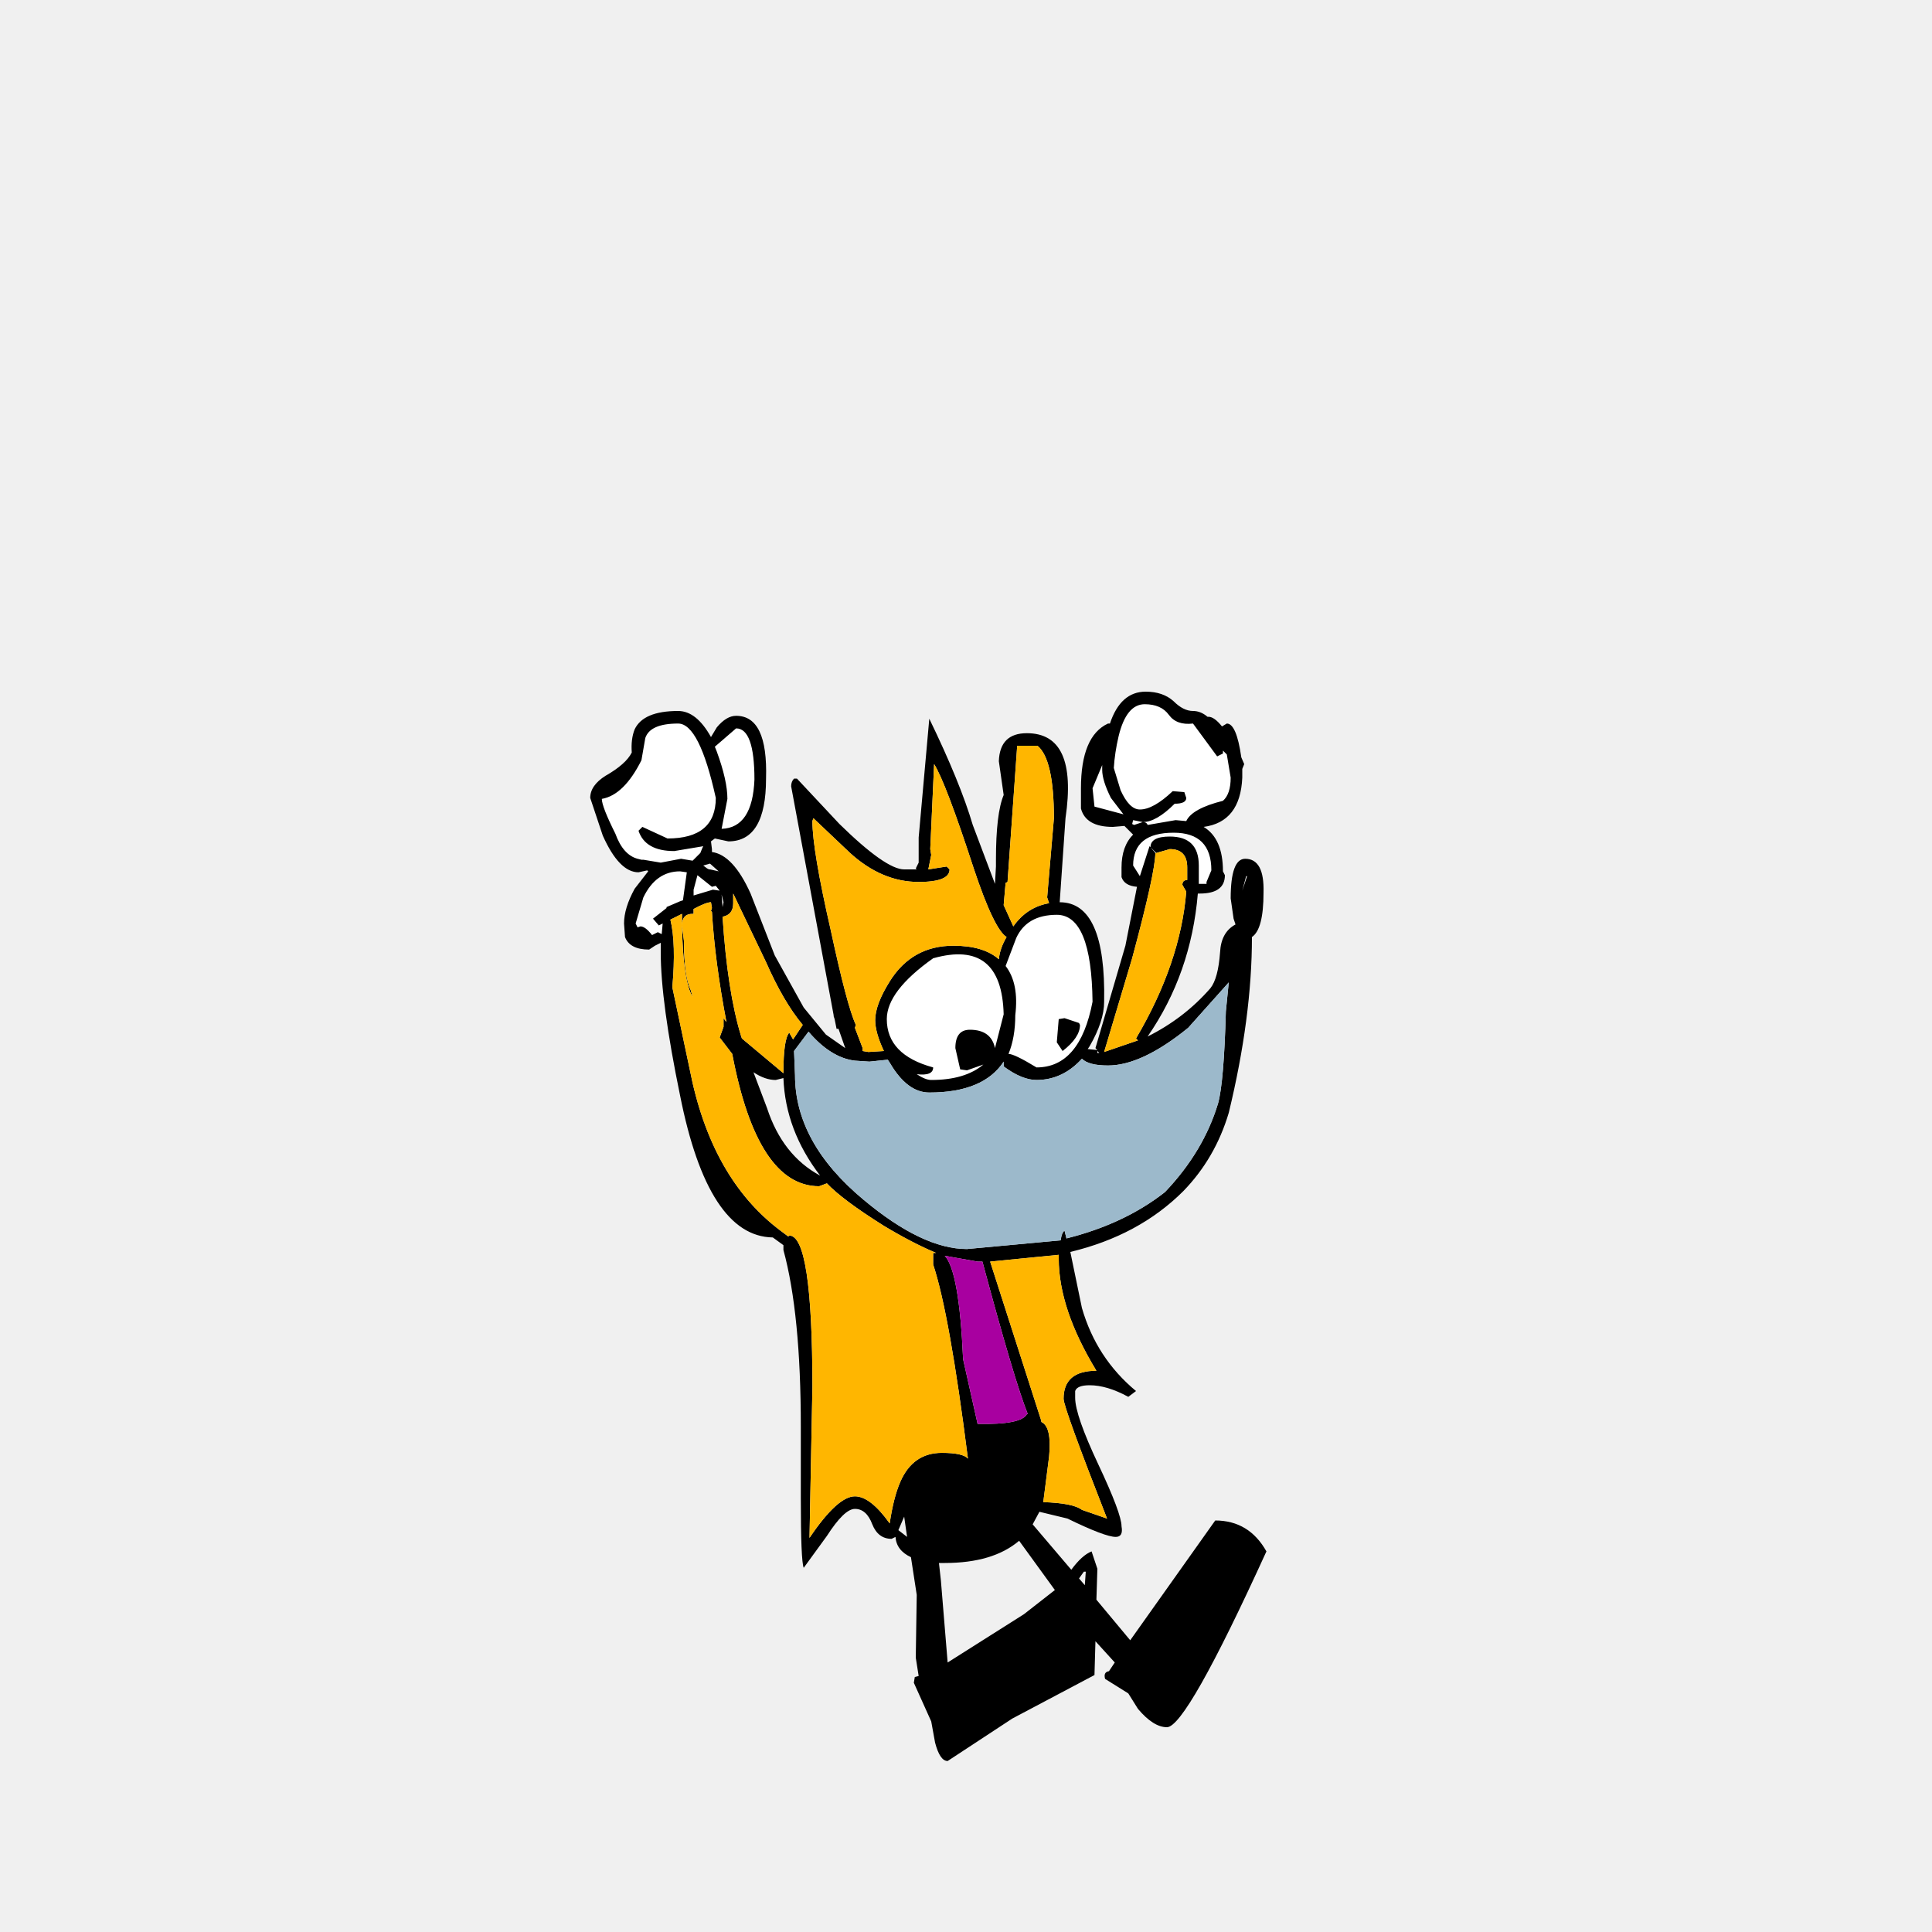
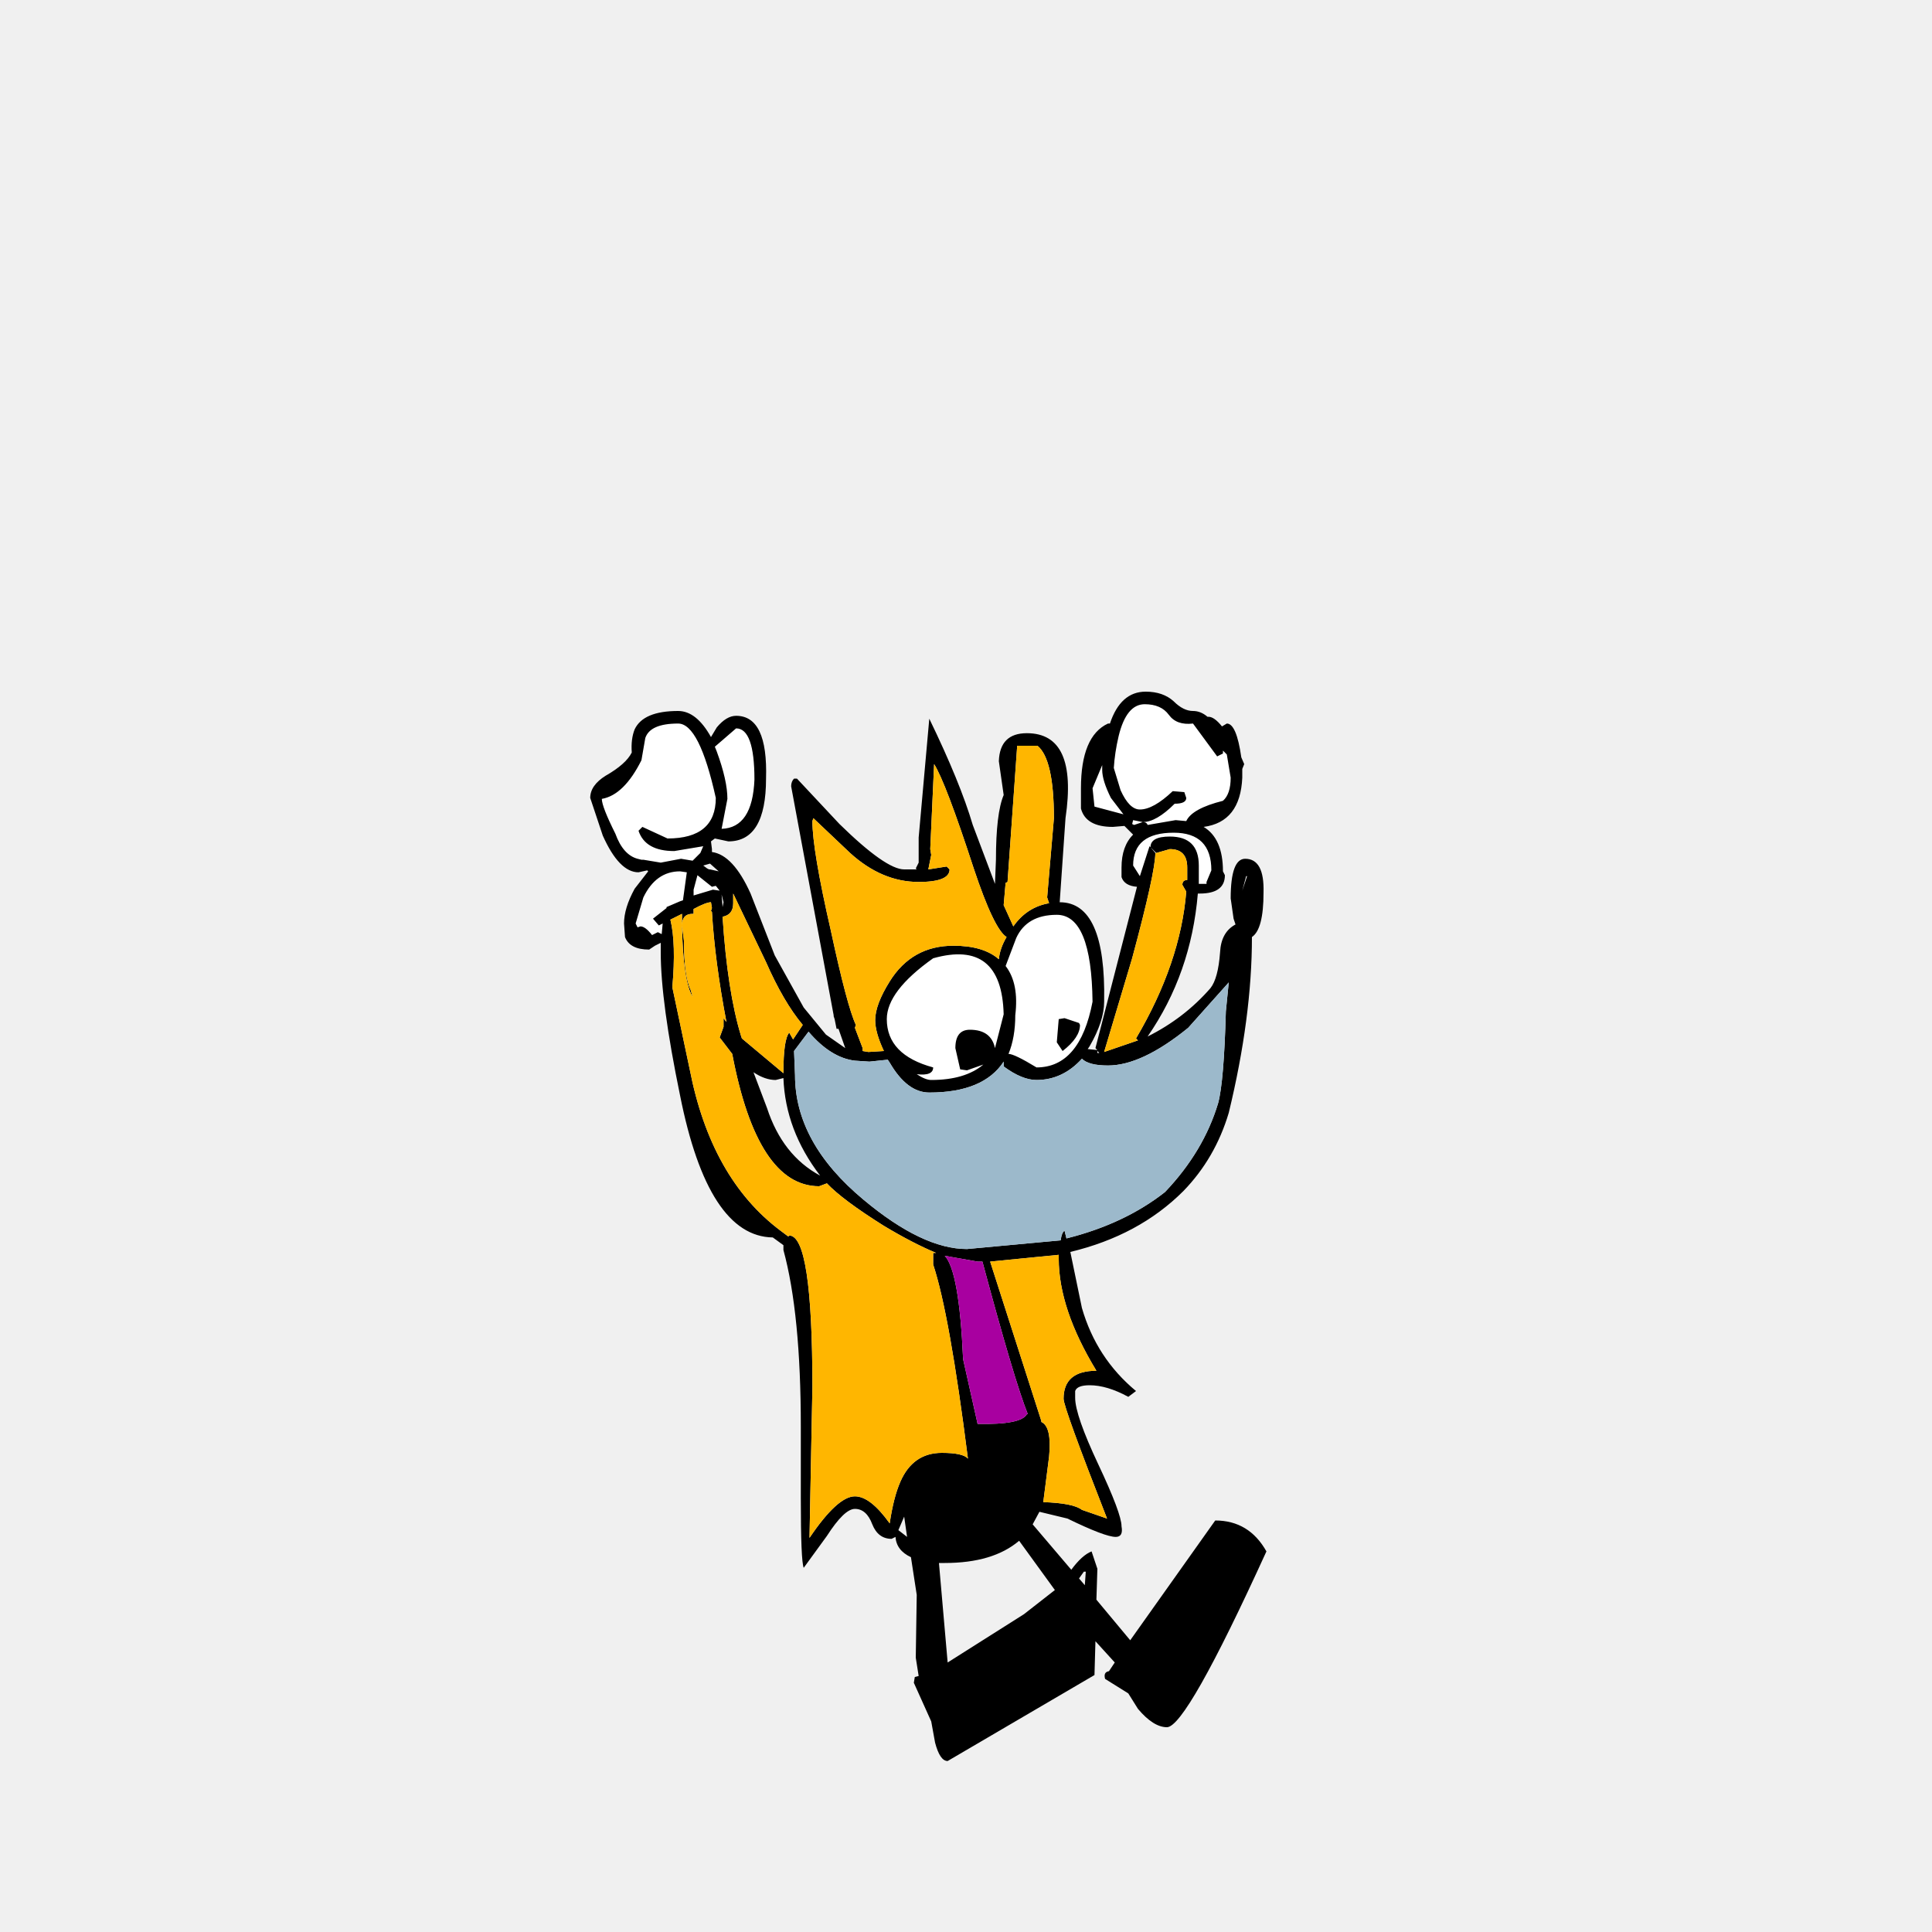
<svg xmlns="http://www.w3.org/2000/svg" xmlns:ns1="https://www.free-decompiler.com/flash" xmlns:xlink="http://www.w3.org/1999/xlink" ns1:objectType="frame" height="500.0px" width="500.0px">
  <g transform="matrix(5.0, 0.0, 0.0, 5.0, 0.0, 0.0)">
    <use ns1:characterId="1" height="55.35" transform="matrix(1.0, 0.0, 0.0, 1.0, 0.0, 0.0)" width="35.0" xlink:href="#shape0" />
  </g>
  <defs>
    <g id="shape0">
-       <path d="M59.25 36.45 Q60.1 36.45 60.5 37.0 60.9 37.55 61.75 37.45 L63.0 39.15 63.3 39.0 63.3 38.85 63.5 39.05 63.7 40.25 Q63.7 41.1 63.3 41.45 61.7 41.85 61.4 42.5 L60.85 42.45 59.4 42.7 Q59.35 42.55 59.15 42.55 59.85 42.55 60.8 41.6 61.4 41.6 61.4 41.3 L61.3 41.0 60.7 40.95 Q59.7 41.9 59.0 41.9 58.45 41.9 58.0 40.9 L57.65 39.75 Q57.7 38.95 57.9 38.1 58.3 36.45 59.25 36.45 M59.15 42.55 L58.7 42.7 58.6 42.65 58.65 42.45 59.15 42.55 M57.05 39.6 L57.05 39.85 Q57.05 40.4 57.5 41.3 L58.15 42.15 56.65 41.75 56.55 40.8 57.05 39.6 M52.6 48.55 Q53.15 47.35 54.7 47.35 56.5 47.35 56.55 51.85 55.9 55.25 53.65 55.25 52.5 54.55 52.2 54.55 52.55 53.7 52.55 52.55 52.75 50.9 52.05 50.0 L52.6 48.55 M59.0 45.35 L58.65 44.8 Q58.65 43.1 60.75 43.1 62.7 43.1 62.7 45.05 L62.45 45.65 62.45 45.75 62.1 45.75 62.05 45.75 62.05 44.8 Q62.05 43.3 60.55 43.3 59.55 43.3 59.55 43.85 L59.5 43.8 59.0 45.35 M33.4 38.2 Q33.65 37.45 35.1 37.45 36.2 37.45 37.05 41.3 37.05 43.4 34.55 43.4 L33.25 42.8 33.05 43.0 Q33.4 44.05 34.9 44.05 L36.4 43.8 36.35 43.9 36.25 44.15 35.85 44.55 35.25 44.45 34.2 44.65 33.3 44.5 33.2 44.5 33.0 44.45 Q32.25 44.25 31.85 43.15 31.15 41.75 31.15 41.35 32.3 41.15 33.2 39.35 L33.4 38.2 M37.65 41.35 Q37.65 40.4 37.1 38.9 L37.0 38.65 38.1 37.7 Q39.05 37.7 39.05 40.35 38.95 42.85 37.35 42.9 L37.65 41.35 M35.35 46.6 L35.2 46.65 34.5 46.95 34.5 47.0 33.8 47.55 34.1 47.9 34.3 47.8 34.25 48.35 34.05 48.25 33.75 48.4 Q33.4 47.95 33.15 47.95 L33.0 48.0 32.9 47.8 33.3 46.45 Q33.95 45.1 35.2 45.1 L35.55 45.15 35.35 46.6 M35.9 46.05 L36.1 45.3 36.85 45.9 37.05 45.85 37.25 46.1 36.9 46.05 35.9 46.35 35.9 46.05 M51.95 52.5 L51.5 54.25 Q51.3 53.3 50.2 53.3 49.45 53.3 49.45 54.25 L49.7 55.35 50.05 55.4 50.9 55.1 Q49.95 55.9 48.2 55.9 47.9 55.9 47.45 55.6 48.3 55.7 48.3 55.25 45.9 54.6 45.9 52.75 45.9 51.3 48.3 49.6 51.85 48.6 51.95 52.5 M55.9 53.05 L55.85 52.95 55.1 52.7 54.8 52.75 54.7 53.95 55.0 54.4 Q55.9 53.7 55.9 53.05" fill="#ffffff" fill-rule="evenodd" stroke="none" />
-       <path d="M59.25 36.45 Q58.3 36.45 57.9 38.1 57.7 38.95 57.65 39.75 L58.0 40.9 Q58.45 41.9 59.0 41.9 59.7 41.9 60.7 40.95 L61.3 41.0 61.4 41.3 Q61.4 41.6 60.8 41.6 59.85 42.55 59.15 42.55 59.35 42.55 59.4 42.7 L60.85 42.45 61.4 42.5 Q61.7 41.85 63.3 41.45 63.7 41.1 63.7 40.25 L63.5 39.05 63.3 38.85 63.3 39.0 63.0 39.15 61.75 37.45 Q60.9 37.55 60.5 37.0 60.1 36.45 59.25 36.45 M50.35 42.7 L51.5 45.75 51.5 45.8 51.5 45.75 51.55 44.85 51.55 44.5 Q51.55 42.1 51.95 41.15 L51.7 39.4 Q51.75 37.95 53.15 37.95 55.8 37.95 55.15 42.35 L54.85 46.7 Q57.25 46.7 57.15 51.85 57.15 52.85 56.4 54.15 L56.3 54.3 56.8 54.35 56.7 54.25 58.25 48.95 58.85 45.9 Q58.2 45.85 58.05 45.4 L58.05 44.9 Q58.05 43.8 58.65 43.2 L58.2 42.75 57.6 42.8 Q56.2 42.8 55.95 41.85 L55.95 40.8 Q55.95 38.1 57.35 37.45 L57.45 37.45 Q58.0 35.8 59.3 35.8 60.2 35.8 60.75 36.3 61.25 36.8 61.75 36.8 62.15 36.8 62.5 37.1 L62.55 37.1 Q62.85 37.1 63.25 37.6 L63.5 37.45 Q64.0 37.45 64.25 39.2 L64.4 39.55 64.3 39.8 64.3 40.25 Q64.2 42.55 62.3 42.8 63.3 43.4 63.3 45.1 L63.4 45.3 Q63.4 46.25 62.1 46.25 L62.0 46.25 Q61.65 50.4 59.4 53.65 61.3 52.7 62.65 51.15 63.05 50.65 63.15 49.3 63.2 48.25 63.95 47.85 L63.85 47.55 63.7 46.5 Q63.7 44.45 64.45 44.45 65.45 44.45 65.4 46.2 65.4 48.1 64.8 48.5 64.8 52.65 63.6 57.6 62.9 59.95 61.25 61.65 58.95 63.95 55.4 64.8 L56.0 67.7 Q56.75 70.3 58.8 72.0 L58.4 72.3 Q57.3 71.7 56.4 71.7 55.75 71.7 55.65 72.0 L55.65 72.35 Q55.65 73.25 56.85 75.8 58.05 78.35 58.05 79.0 58.15 79.55 57.75 79.55 57.2 79.55 55.25 78.6 L53.8 78.25 53.45 78.9 55.45 81.25 Q56.0 80.5 56.5 80.3 L56.8 81.2 56.75 82.8 58.5 84.9 62.9 78.7 Q64.65 78.7 65.55 80.3 61.4 89.4 60.4 89.4 59.7 89.4 58.9 88.45 L58.4 87.65 57.2 86.9 Q57.1 86.55 57.4 86.5 L57.7 86.05 56.7 84.95 56.65 86.7 52.4 88.95 49.05 91.15 Q48.65 91.15 48.4 90.2 L48.2 89.1 47.3 87.1 47.35 86.8 47.55 86.75 47.4 85.8 47.45 82.55 47.15 80.6 Q46.4 80.25 46.35 79.55 L46.15 79.65 Q45.45 79.65 45.15 78.9 44.85 78.1 44.25 78.1 43.7 78.1 42.8 79.5 L41.6 81.15 Q41.45 80.8 41.45 77.55 L41.45 73.85 Q41.45 68.0 40.55 64.7 L40.55 64.45 40.0 64.05 Q36.65 64.0 35.2 56.7 34.2 51.85 34.2 49.3 L34.2 48.8 33.9 48.95 33.6 49.15 Q32.6 49.15 32.35 48.5 L32.3 47.8 Q32.3 47.0 32.85 46.0 L33.55 45.1 33.5 45.05 33.05 45.15 Q32.05 45.15 31.2 43.25 L30.55 41.3 Q30.55 40.65 31.35 40.15 32.4 39.55 32.7 38.95 32.65 38.25 32.85 37.75 33.3 36.8 35.1 36.8 36.05 36.8 36.8 38.15 L37.1 37.65 Q37.6 37.05 38.1 37.05 39.75 37.05 39.65 40.3 39.65 43.55 37.7 43.55 L37.0 43.4 36.8 43.55 36.85 43.95 36.85 44.1 Q37.95 44.25 38.85 46.25 L40.1 49.45 41.6 52.15 42.75 53.55 43.75 54.25 43.4 53.25 43.3 53.25 43.2 52.75 43.15 52.6 43.15 52.55 40.95 40.7 Q40.95 40.45 41.1 40.3 L41.25 40.3 43.45 42.65 Q45.85 45.0 46.8 45.0 L47.45 45.0 47.4 44.95 47.55 44.65 47.55 43.35 48.1 37.2 Q49.7 40.5 50.35 42.7 M42.05 42.5 Q42.05 44.0 43.0 48.15 43.85 52.1 44.3 53.05 L44.25 53.2 44.65 54.25 44.65 54.4 44.95 54.45 45.75 54.4 Q45.3 53.45 45.3 52.8 45.3 52.0 46.05 50.8 47.2 48.95 49.35 48.95 50.9 48.95 51.7 49.65 51.75 49.1 52.1 48.5 51.45 48.1 50.4 44.95 48.95 40.5 48.35 39.55 L48.15 43.95 48.2 44.25 48.05 45.0 49.0 44.85 49.15 45.0 Q49.15 45.65 47.55 45.65 45.65 45.65 44.0 44.15 L42.1 42.35 42.05 42.5 M57.05 39.6 L56.55 40.8 56.65 41.75 58.15 42.15 57.5 41.3 Q57.05 40.4 57.05 39.85 L57.05 39.6 M59.15 42.55 L58.65 42.45 58.6 42.65 58.7 42.7 59.15 42.55 M52.65 38.6 L52.15 45.65 52.05 45.7 51.95 46.85 52.45 47.95 Q53.15 46.95 54.3 46.75 L54.2 46.45 54.55 42.35 Q54.55 39.3 53.7 38.6 L52.65 38.6 M52.6 48.55 L52.05 50.0 Q52.75 50.9 52.55 52.55 52.55 53.7 52.2 54.55 52.5 54.55 53.65 55.25 55.9 55.25 56.55 51.85 56.5 47.35 54.7 47.35 53.15 47.35 52.6 48.55 M59.85 44.15 L59.55 43.85 59.8 44.15 Q59.8 45.15 58.6 49.6 L57.15 54.45 58.9 53.85 58.8 53.75 Q61.1 49.85 61.4 46.15 L61.2 45.8 Q61.2 45.55 61.45 45.55 L61.45 44.9 Q61.45 43.95 60.55 43.95 L59.85 44.15 M59.0 45.35 L59.5 43.8 59.55 43.85 Q59.55 43.3 60.55 43.3 62.05 43.3 62.05 44.8 L62.05 45.75 62.1 45.75 62.45 45.75 62.45 45.65 62.7 45.05 Q62.7 43.1 60.75 43.1 58.65 43.1 58.65 44.8 L59.0 45.35 M64.3 46.1 L64.55 45.35 64.5 45.35 64.3 46.1 M37.65 41.35 L37.35 42.9 Q38.95 42.85 39.05 40.35 39.05 37.7 38.1 37.7 L37.0 38.65 37.1 38.9 Q37.65 40.4 37.65 41.35 M33.4 38.2 L33.2 39.35 Q32.3 41.15 31.15 41.35 31.15 41.75 31.85 43.15 32.25 44.25 33.0 44.45 L33.2 44.5 33.3 44.5 34.2 44.65 35.25 44.45 35.85 44.55 36.25 44.15 36.35 43.9 36.4 43.8 34.9 44.05 Q33.4 44.05 33.05 43.0 L33.25 42.8 34.55 43.4 Q37.05 43.4 37.05 41.3 36.2 37.45 35.1 37.45 33.65 37.45 33.4 38.2 M34.7 47.6 Q35.0 48.85 34.8 51.1 L35.7 55.35 Q36.8 61.0 40.4 63.7 L40.8 64.0 40.85 63.95 Q42.05 63.95 42.05 71.8 L41.9 79.6 Q43.35 77.45 44.25 77.45 45.05 77.45 46.05 78.85 46.25 77.5 46.6 76.7 47.25 75.2 48.75 75.2 49.85 75.2 50.1 75.5 49.15 68.0 48.3 65.45 L48.3 64.85 48.45 64.85 Q47.25 64.35 45.75 63.45 43.6 62.1 42.8 61.25 L42.4 61.4 Q39.2 61.4 37.9 54.55 L37.25 53.7 37.45 53.15 37.45 52.7 37.6 52.9 Q37.0 49.75 36.85 47.2 L36.8 47.15 36.85 47.0 36.8 46.7 Q36.55 46.7 35.9 47.05 L35.9 47.3 35.85 47.3 Q35.3 47.3 35.3 47.9 L35.3 47.4 35.3 47.3 34.7 47.6 M35.35 46.6 L35.55 45.15 35.2 45.1 Q33.95 45.1 33.3 46.45 L32.9 47.8 33.0 48.0 33.15 47.95 Q33.4 47.95 33.75 48.4 L34.05 48.25 34.25 48.35 34.3 47.8 34.1 47.9 33.8 47.55 34.5 47.0 34.5 46.95 35.2 46.65 35.35 46.6 M35.3 47.9 L35.4 48.7 Q35.4 50.5 35.75 51.25 L35.85 51.6 Q35.35 50.75 35.3 47.9 M35.9 46.05 L35.9 46.35 36.9 46.05 37.25 46.1 37.05 45.85 36.85 45.9 36.1 45.3 35.9 46.05 M36.7 45.0 L36.75 45.0 37.2 45.1 36.75 44.7 36.4 44.8 36.6 44.95 36.7 45.0 M37.45 46.7 L37.35 46.3 37.4 46.95 37.45 46.7 M40.55 55.55 L40.55 55.5 Q40.55 53.8 40.85 53.45 L41.05 53.8 41.55 53.05 Q40.55 51.85 39.65 49.8 L37.95 46.25 37.95 46.75 Q37.95 47.35 37.4 47.45 37.65 51.3 38.35 53.6 L38.4 53.75 40.55 55.55 M39.7 57.35 Q40.5 59.8 42.45 60.85 40.65 58.5 40.55 55.8 L40.15 55.9 Q39.6 55.9 39.0 55.5 L39.7 57.35 M63.45 52.35 L63.6 50.85 61.5 53.2 Q59.1 55.15 57.35 55.15 56.35 55.15 56.0 54.8 55.0 55.9 53.65 55.9 52.9 55.9 51.95 55.2 L51.95 54.95 Q50.9 56.55 48.1 56.55 46.95 56.55 46.05 55.0 L45.95 54.85 45.0 54.95 44.25 54.9 Q43.0 54.75 41.85 53.4 L41.1 54.4 41.15 55.65 Q41.15 59.15 44.7 62.1 47.75 64.65 50.05 64.65 L54.9 64.2 Q54.95 63.8 55.1 63.7 L55.2 64.1 Q58.2 63.35 60.3 61.7 62.3 59.6 63.05 57.1 63.35 56.0 63.45 52.35 M56.9 54.5 L56.8 54.4 56.8 54.5 56.9 54.5 M55.9 53.05 Q55.9 53.7 55.0 54.4 L54.7 53.95 54.8 52.75 55.1 52.7 55.85 52.95 55.9 53.05 M51.95 52.5 Q51.85 48.6 48.3 49.6 45.9 51.3 45.9 52.75 45.9 54.6 48.3 55.25 48.3 55.7 47.45 55.6 47.9 55.9 48.2 55.9 49.95 55.9 50.9 55.1 L50.05 55.4 49.7 55.35 49.45 54.25 Q49.45 53.3 50.2 53.3 51.3 53.3 51.5 54.25 L51.95 52.5 M48.9 65.0 Q49.65 65.8 49.85 70.35 L50.6 73.7 Q52.85 73.75 53.15 73.2 L53.2 73.2 Q52.5 71.45 50.85 65.3 L50.6 65.3 48.9 65.0 M51.25 65.3 L53.9 73.55 53.9 73.6 Q54.45 73.85 54.3 75.4 L54.0 77.75 Q55.55 77.8 56.0 78.15 L57.3 78.6 Q55.05 72.85 55.05 72.4 55.05 70.95 56.75 70.95 54.8 67.75 54.8 65.15 L54.8 64.95 51.25 65.3 M54.6 82.3 L52.75 79.75 Q51.4 80.9 48.9 80.9 L48.6 80.9 48.7 81.8 49.05 86.05 53.0 83.55 54.6 82.3 M55.85 81.7 L56.15 82.05 56.2 81.35 56.1 81.35 55.85 81.7 M46.95 79.55 L46.8 78.5 46.5 79.2 46.95 79.55" fill="#000000" fill-rule="evenodd" stroke="none" />
-       <path d="M42.05 42.5 L42.1 42.35 44.0 44.15 Q45.65 45.65 47.55 45.65 49.15 45.65 49.15 45.0 L49.0 44.85 48.05 45.0 48.2 44.25 48.15 43.95 48.35 39.55 Q48.95 40.5 50.4 44.95 51.45 48.1 52.1 48.5 51.75 49.1 51.7 49.65 50.9 48.95 49.35 48.95 47.2 48.95 46.05 50.8 45.3 52.0 45.3 52.8 45.3 53.45 45.75 54.4 L44.95 54.45 44.65 54.4 44.65 54.25 44.25 53.2 44.3 53.05 Q43.85 52.1 43.0 48.15 42.05 44.0 42.05 42.5 M52.65 38.6 L53.7 38.6 Q54.55 39.3 54.55 42.35 L54.2 46.45 54.3 46.75 Q53.15 46.95 52.45 47.95 L51.95 46.85 52.05 45.7 52.15 45.65 52.65 38.6 M59.8 44.15 L59.85 44.15 60.55 43.95 Q61.45 43.95 61.45 44.9 L61.45 45.55 Q61.2 45.55 61.2 45.8 L61.4 46.15 Q61.1 49.85 58.8 53.75 L58.9 53.85 57.15 54.45 58.6 49.6 Q59.8 45.15 59.8 44.15 M34.7 47.6 L35.3 47.3 35.3 47.4 35.3 47.9 Q35.3 47.3 35.85 47.3 L35.9 47.3 35.9 47.05 Q36.55 46.7 36.8 46.7 L36.85 47.0 36.8 47.15 36.85 47.2 Q37.0 49.75 37.6 52.9 L37.45 52.7 37.45 53.15 37.25 53.7 37.9 54.55 Q39.2 61.4 42.4 61.4 L42.8 61.25 Q43.6 62.1 45.75 63.45 47.25 64.35 48.45 64.85 L48.3 64.85 48.3 65.45 Q49.15 68.0 50.1 75.5 49.85 75.2 48.75 75.2 47.25 75.2 46.6 76.7 46.25 77.5 46.05 78.85 45.05 77.45 44.25 77.45 43.35 77.45 41.9 79.6 L42.05 71.8 Q42.05 63.95 40.85 63.95 L40.8 64.0 40.4 63.7 Q36.8 61.0 35.7 55.35 L34.8 51.1 Q35.0 48.85 34.7 47.6 M35.3 47.9 Q35.35 50.75 35.85 51.6 L35.75 51.25 Q35.4 50.5 35.4 48.7 L35.3 47.9 M40.55 55.55 L38.4 53.75 38.35 53.6 Q37.65 51.3 37.4 47.45 37.95 47.35 37.95 46.75 L37.95 46.25 39.65 49.8 Q40.55 51.85 41.55 53.05 L41.05 53.8 40.85 53.45 Q40.55 53.8 40.55 55.5 L40.55 55.55 M51.25 65.3 L54.8 64.95 54.8 65.15 Q54.8 67.75 56.75 70.95 55.05 70.95 55.05 72.4 55.05 72.85 57.3 78.6 L56.0 78.15 Q55.55 77.8 54.0 77.75 L54.3 75.4 Q54.45 73.85 53.9 73.6 L53.9 73.55 51.25 65.3" fill="#ffb600" fill-rule="evenodd" stroke="none" />
+       <path d="M59.25 36.45 Q60.1 36.45 60.5 37.0 60.9 37.55 61.75 37.45 L63.0 39.15 63.3 39.0 63.3 38.85 63.5 39.05 63.7 40.25 Q63.7 41.1 63.3 41.45 61.7 41.85 61.4 42.5 L60.85 42.45 59.4 42.7 Q59.35 42.55 59.15 42.55 59.85 42.55 60.8 41.6 61.4 41.6 61.4 41.3 L61.3 41.0 60.7 40.95 Q59.7 41.9 59.0 41.9 58.45 41.9 58.0 40.9 L57.65 39.75 Q57.7 38.95 57.9 38.1 58.3 36.45 59.25 36.45 M58.65 42.45 L59.15 42.55 58.7 42.7 58.6 42.65 58.65 42.45 M57.05 39.6 L57.05 39.85 Q57.05 40.4 57.5 41.3 L58.15 42.15 56.65 41.75 56.55 40.8 57.05 39.6 M59.0 45.35 L58.65 44.8 Q58.65 43.1 60.75 43.1 62.7 43.1 62.7 45.05 L62.45 45.65 62.45 45.75 62.05 45.75 62.05 44.8 Q62.05 43.3 60.55 43.3 59.55 43.3 59.55 43.85 L59.5 43.8 59.0 45.35 M52.6 48.55 Q53.15 47.35 54.7 47.35 56.5 47.35 56.55 51.85 55.9 55.25 53.65 55.25 52.5 54.55 52.2 54.55 52.55 53.7 52.55 52.55 52.75 50.9 52.05 50.0 L52.6 48.55 M35.35 46.6 L35.2 46.65 34.5 46.95 34.5 47.0 33.8 47.55 34.1 47.9 34.3 47.8 34.25 48.35 34.05 48.25 33.75 48.4 Q33.4 47.95 33.15 47.95 L33.0 48.0 32.9 47.8 33.3 46.45 Q33.95 45.1 35.2 45.1 L35.55 45.15 35.35 46.6 M33.4 38.2 Q33.65 37.45 35.1 37.45 36.2 37.45 37.05 41.3 37.05 43.4 34.55 43.4 L33.25 42.8 33.05 43.0 Q33.4 44.05 34.9 44.05 L36.4 43.8 36.25 44.15 35.85 44.55 35.25 44.45 34.2 44.65 33.3 44.5 33.2 44.5 33.0 44.45 Q32.25 44.25 31.85 43.15 31.15 41.75 31.15 41.35 32.3 41.15 33.2 39.35 L33.4 38.2 M37.65 41.35 Q37.65 40.4 37.1 38.9 L37.0 38.65 38.1 37.7 Q39.05 37.7 39.05 40.35 38.95 42.85 37.35 42.9 L37.65 41.35 M35.9 46.35 L35.9 46.05 36.1 45.3 36.85 45.9 37.05 45.85 37.25 46.1 36.9 46.05 35.9 46.35 M51.95 52.5 L51.5 54.25 Q51.3 53.3 50.2 53.3 49.45 53.3 49.45 54.25 L49.7 55.35 50.05 55.4 50.9 55.1 Q49.95 55.9 48.2 55.9 47.9 55.9 47.45 55.6 48.3 55.7 48.3 55.25 45.9 54.6 45.9 52.75 45.9 51.3 48.3 49.6 51.85 48.6 51.95 52.5 M55.9 53.05 L55.85 52.95 55.1 52.7 54.8 52.75 54.7 53.95 55.0 54.4 Q55.9 53.7 55.9 53.05" fill="#ffffff" fill-rule="evenodd" stroke="none" />
+       <path d="M59.25 36.45 Q58.3 36.45 57.9 38.1 57.7 38.95 57.65 39.75 L58.0 40.9 Q58.45 41.9 59.0 41.9 59.7 41.9 60.7 40.95 L61.3 41.0 61.4 41.3 Q61.4 41.6 60.8 41.6 59.85 42.55 59.15 42.55 59.35 42.55 59.4 42.7 L60.85 42.45 61.4 42.5 Q61.7 41.85 63.3 41.45 63.7 41.1 63.7 40.25 L63.5 39.05 63.3 38.85 63.3 39.0 63.0 39.15 61.75 37.45 Q60.9 37.55 60.5 37.0 60.1 36.45 59.25 36.45 M50.35 42.7 L51.5 45.75 51.55 44.5 Q51.55 42.1 51.95 41.15 L51.7 39.4 Q51.75 37.95 53.15 37.95 55.8 37.95 55.15 42.35 L54.85 46.7 Q57.25 46.7 57.15 51.85 57.15 52.85 56.4 54.15 L56.3 54.3 56.8 54.35 56.7 54.25 58.85 45.9 Q58.2 45.85 58.05 45.4 L58.05 44.9 Q58.05 43.8 58.65 43.2 L58.2 42.75 57.6 42.8 Q56.2 42.8 55.95 41.85 L55.95 40.8 Q55.95 38.1 57.35 37.45 L57.45 37.45 Q58.0 35.8 59.3 35.8 60.2 35.8 60.75 36.3 61.25 36.8 61.75 36.8 62.15 36.8 62.5 37.1 L62.55 37.1 Q62.85 37.1 63.25 37.6 L63.5 37.45 Q64.0 37.45 64.25 39.2 L64.4 39.55 64.3 39.8 64.3 40.25 Q64.2 42.55 62.3 42.8 63.3 43.4 63.3 45.1 L63.4 45.3 Q63.4 46.25 62.1 46.25 L62.0 46.25 Q61.65 50.4 59.4 53.65 61.3 52.7 62.65 51.15 63.05 50.65 63.15 49.3 63.2 48.25 63.95 47.85 L63.85 47.55 63.7 46.5 Q63.7 44.45 64.45 44.45 65.45 44.45 65.4 46.2 65.4 48.1 64.8 48.5 64.8 52.65 63.6 57.6 62.9 59.95 61.25 61.65 58.95 63.95 55.4 64.8 L56.0 67.7 Q56.75 70.3 58.8 72.0 L58.4 72.3 Q57.3 71.7 56.4 71.7 55.75 71.7 55.65 72.0 L55.65 72.35 Q55.65 73.25 56.85 75.8 58.05 78.35 58.05 79.0 58.15 79.55 57.75 79.55 57.2 79.55 55.25 78.6 L53.8 78.25 53.45 78.9 55.45 81.25 Q56.0 80.5 56.5 80.3 L56.8 81.2 56.75 82.8 58.5 84.9 62.9 78.7 Q64.65 78.7 65.55 80.3 61.4 89.4 60.4 89.4 59.7 89.4 58.9 88.45 L58.4 87.65 57.2 86.9 Q57.1 86.55 57.4 86.5 L57.7 86.05 56.7 84.95 56.65 86.7 49.05 91.15 Q48.65 91.15 48.4 90.2 L48.2 89.1 47.3 87.1 47.35 86.8 47.55 86.75 47.4 85.8 47.45 82.55 47.15 80.6 Q46.4 80.25 46.35 79.55 L46.15 79.65 Q45.45 79.65 45.15 78.9 44.85 78.1 44.25 78.1 43.7 78.1 42.8 79.5 L41.6 81.15 Q41.45 80.8 41.45 77.55 L41.45 73.85 Q41.45 68.0 40.55 64.7 L40.55 64.45 40.0 64.05 Q36.65 64.0 35.2 56.7 34.2 51.85 34.2 49.3 L34.2 48.8 33.9 48.95 33.6 49.15 Q32.6 49.15 32.35 48.5 L32.3 47.8 Q32.3 47.0 32.85 46.0 L33.55 45.1 33.5 45.05 33.05 45.15 Q32.05 45.15 31.2 43.25 L30.55 41.3 Q30.55 40.65 31.35 40.15 32.4 39.55 32.7 38.95 32.65 38.25 32.85 37.75 33.3 36.8 35.1 36.8 36.05 36.8 36.8 38.15 L37.1 37.65 Q37.6 37.05 38.1 37.05 39.75 37.05 39.65 40.3 39.65 43.55 37.7 43.55 L37.0 43.4 36.8 43.55 36.85 43.95 36.85 44.1 Q37.95 44.25 38.85 46.25 L40.1 49.45 41.6 52.15 42.75 53.55 43.75 54.25 43.4 53.25 43.3 53.25 43.2 52.75 43.15 52.6 43.15 52.55 40.95 40.7 Q40.95 40.45 41.1 40.3 L41.25 40.3 43.45 42.65 Q45.85 45.0 46.8 45.0 L47.45 45.0 47.4 44.95 47.55 44.65 47.55 43.35 48.1 37.2 Q49.7 40.5 50.35 42.7 M42.05 42.5 Q42.05 44.0 43.0 48.15 43.85 52.1 44.3 53.05 L44.25 53.2 44.65 54.25 44.65 54.4 44.95 54.45 45.75 54.4 Q45.3 53.45 45.3 52.8 45.3 52.0 46.05 50.8 47.2 48.95 49.35 48.95 50.9 48.95 51.7 49.65 51.75 49.1 52.1 48.5 51.45 48.1 50.4 44.95 48.95 40.5 48.35 39.55 L48.15 43.95 48.2 44.25 48.05 45.0 49.0 44.85 49.15 45.0 Q49.15 45.65 47.55 45.65 45.65 45.65 44.0 44.15 L42.1 42.35 42.05 42.5 M57.05 39.6 L56.55 40.8 56.65 41.75 58.15 42.15 57.5 41.3 Q57.05 40.4 57.05 39.85 L57.05 39.6 M58.65 42.45 L58.6 42.65 58.7 42.7 59.15 42.55 58.65 42.45 M53.7 38.6 L52.65 38.6 52.15 45.65 52.05 45.7 51.95 46.85 52.45 47.95 Q53.15 46.95 54.3 46.75 L54.2 46.45 54.55 42.35 Q54.55 39.3 53.7 38.6 M52.6 48.55 L52.05 50.0 Q52.75 50.9 52.55 52.55 52.55 53.7 52.2 54.55 52.5 54.55 53.65 55.25 55.9 55.25 56.55 51.85 56.5 47.35 54.7 47.35 53.15 47.35 52.6 48.55 M59.0 45.35 L59.5 43.8 59.55 43.85 Q59.55 43.3 60.55 43.3 62.05 43.3 62.05 44.8 L62.05 45.75 62.45 45.75 62.45 45.65 62.7 45.05 Q62.7 43.1 60.75 43.1 58.65 43.1 58.65 44.8 L59.0 45.35 M59.85 44.15 L59.55 43.85 59.8 44.15 Q59.8 45.15 58.6 49.6 L57.15 54.45 58.9 53.85 58.8 53.75 Q61.1 49.85 61.4 46.15 L61.2 45.8 Q61.2 45.55 61.45 45.55 L61.45 44.9 Q61.45 43.95 60.55 43.95 L59.85 44.15 M64.3 46.1 L64.55 45.35 64.5 45.35 64.3 46.1 M37.65 41.35 L37.35 42.9 Q38.95 42.85 39.05 40.35 39.05 37.7 38.1 37.7 L37.0 38.65 37.1 38.9 Q37.65 40.4 37.65 41.35 M33.4 38.2 L33.2 39.35 Q32.3 41.15 31.15 41.35 31.15 41.75 31.85 43.15 32.25 44.25 33.0 44.45 L33.2 44.5 33.3 44.5 34.2 44.65 35.25 44.45 35.85 44.55 36.25 44.15 36.4 43.8 34.9 44.05 Q33.4 44.05 33.05 43.0 L33.25 42.8 34.55 43.4 Q37.05 43.4 37.05 41.3 36.2 37.45 35.1 37.45 33.65 37.45 33.4 38.2 M35.35 46.6 L35.55 45.15 35.2 45.1 Q33.95 45.1 33.3 46.45 L32.9 47.8 33.0 48.0 33.15 47.95 Q33.4 47.95 33.75 48.4 L34.05 48.25 34.25 48.35 34.3 47.8 34.1 47.9 33.8 47.55 34.5 47.0 34.5 46.95 35.2 46.65 35.35 46.6 M35.3 47.3 L34.7 47.6 Q35.0 48.85 34.8 51.1 L35.7 55.35 Q36.8 61.0 40.4 63.7 L40.8 64.0 40.85 63.95 Q42.05 63.95 42.05 71.8 L41.9 79.6 Q43.35 77.45 44.25 77.45 45.05 77.45 46.05 78.85 46.25 77.5 46.6 76.7 47.25 75.2 48.75 75.2 49.85 75.2 50.1 75.5 49.15 68.0 48.3 65.45 L48.3 64.85 48.45 64.85 Q47.25 64.35 45.75 63.45 43.6 62.1 42.8 61.25 L42.4 61.4 Q39.2 61.4 37.9 54.55 L37.25 53.7 37.45 53.15 37.45 52.7 37.6 52.9 Q37.0 49.75 36.85 47.2 L36.8 47.15 36.85 47.0 36.8 46.7 Q36.55 46.7 35.9 47.05 L35.9 47.3 35.85 47.3 Q35.3 47.3 35.3 47.9 L35.3 47.3 M35.3 47.9 L35.4 48.7 Q35.4 50.5 35.75 51.25 L35.85 51.6 Q35.35 50.75 35.3 47.9 M35.9 46.35 L36.9 46.05 37.25 46.1 37.05 45.85 36.85 45.9 36.1 45.3 35.9 46.05 35.9 46.35 M36.7 45.0 L36.75 45.0 37.2 45.1 36.75 44.7 36.4 44.8 36.6 44.95 36.7 45.0 M37.45 46.7 L37.35 46.3 37.4 46.95 37.45 46.7 M37.4 47.45 Q37.65 51.3 38.35 53.6 L38.4 53.75 40.55 55.55 40.55 55.5 Q40.55 53.8 40.85 53.45 L41.05 53.8 41.55 53.05 Q40.55 51.85 39.65 49.8 L37.95 46.25 37.95 46.75 Q37.95 47.35 37.4 47.45 M39.0 55.5 L39.7 57.35 Q40.5 59.8 42.45 60.85 40.65 58.5 40.55 55.8 L40.15 55.9 Q39.6 55.9 39.0 55.5 M63.45 52.35 L63.6 50.85 61.5 53.2 Q59.1 55.15 57.35 55.15 56.35 55.15 56.0 54.8 55.0 55.9 53.65 55.9 52.9 55.9 51.95 55.2 L51.95 54.95 Q50.9 56.55 48.1 56.55 46.95 56.55 46.05 55.0 L45.95 54.85 45.0 54.95 44.25 54.9 Q43.0 54.75 41.85 53.4 L41.1 54.4 41.15 55.65 Q41.15 59.15 44.7 62.1 47.75 64.65 50.05 64.65 L54.9 64.2 Q54.95 63.8 55.1 63.7 L55.2 64.1 Q58.2 63.35 60.3 61.7 62.3 59.6 63.05 57.1 63.35 56.0 63.45 52.35 M56.8 54.5 L56.9 54.5 56.8 54.4 56.8 54.5 M55.9 53.05 Q55.9 53.7 55.0 54.4 L54.7 53.95 54.8 52.75 55.1 52.7 55.85 52.95 55.9 53.05 M51.95 52.5 Q51.85 48.6 48.3 49.6 45.9 51.3 45.9 52.75 45.9 54.6 48.3 55.25 48.3 55.7 47.45 55.6 47.9 55.9 48.2 55.9 49.95 55.9 50.9 55.1 L50.05 55.4 49.7 55.35 49.45 54.25 Q49.45 53.3 50.2 53.3 51.3 53.3 51.5 54.25 L51.95 52.5 M48.9 65.0 Q49.65 65.8 49.85 70.35 L50.6 73.7 Q52.85 73.75 53.15 73.2 L53.2 73.2 Q52.5 71.45 50.85 65.3 L50.6 65.3 48.9 65.0 M51.25 65.3 L53.9 73.55 53.9 73.6 Q54.45 73.85 54.3 75.4 L54.0 77.75 Q55.55 77.8 56.0 78.15 L57.3 78.6 Q55.05 72.85 55.05 72.4 55.05 70.95 56.75 70.95 54.8 67.75 54.8 65.15 L54.8 64.95 51.25 65.3 M54.6 82.3 L52.75 79.75 Q51.4 80.9 48.9 80.9 L48.6 80.9 49.05 86.05 53.0 83.55 54.6 82.3 M56.15 82.05 L56.2 81.35 56.1 81.35 55.85 81.7 56.15 82.05 M46.95 79.55 L46.8 78.5 46.5 79.2 46.95 79.55" fill="#000000" fill-rule="evenodd" stroke="none" />
+       <path d="M42.05 42.5 L42.1 42.35 44.0 44.15 Q45.65 45.65 47.55 45.65 49.15 45.65 49.15 45.0 L49.0 44.85 48.05 45.0 48.2 44.25 48.15 43.95 48.35 39.55 Q48.95 40.5 50.4 44.95 51.45 48.1 52.1 48.5 51.75 49.1 51.7 49.65 50.9 48.95 49.35 48.95 47.2 48.95 46.05 50.8 45.3 52.0 45.3 52.8 45.3 53.45 45.75 54.4 L44.95 54.45 44.65 54.4 44.65 54.25 44.25 53.2 44.3 53.05 Q43.85 52.1 43.0 48.15 42.05 44.0 42.05 42.5 M53.7 38.6 Q54.55 39.3 54.55 42.35 L54.2 46.45 54.3 46.75 Q53.15 46.95 52.45 47.95 L51.95 46.85 52.05 45.7 52.15 45.65 52.65 38.6 53.7 38.6 M59.8 44.15 L59.85 44.15 60.55 43.95 Q61.45 43.95 61.45 44.9 L61.45 45.55 Q61.2 45.55 61.2 45.8 L61.4 46.15 Q61.1 49.85 58.8 53.75 L58.9 53.85 57.15 54.45 58.6 49.6 Q59.8 45.15 59.8 44.15 M35.3 47.3 L35.3 47.9 Q35.3 47.3 35.85 47.3 L35.9 47.3 35.9 47.05 Q36.55 46.7 36.8 46.7 L36.85 47.0 36.8 47.15 36.85 47.2 Q37.0 49.75 37.6 52.9 L37.45 52.7 37.45 53.15 37.25 53.7 37.9 54.55 Q39.2 61.4 42.4 61.4 L42.8 61.25 Q43.6 62.1 45.75 63.45 47.25 64.35 48.45 64.85 L48.3 64.85 48.3 65.45 Q49.15 68.0 50.1 75.5 49.85 75.2 48.75 75.2 47.25 75.2 46.6 76.7 46.25 77.5 46.05 78.85 45.05 77.45 44.25 77.45 43.35 77.45 41.9 79.6 L42.05 71.8 Q42.05 63.95 40.85 63.95 L40.8 64.0 40.4 63.7 Q36.8 61.0 35.7 55.35 L34.8 51.1 Q35.0 48.85 34.7 47.6 L35.3 47.3 M35.3 47.9 Q35.35 50.75 35.85 51.6 L35.75 51.25 Q35.4 50.5 35.4 48.7 L35.3 47.9 M37.4 47.45 Q37.95 47.35 37.95 46.75 L37.95 46.25 39.65 49.8 Q40.55 51.85 41.55 53.05 L41.05 53.8 40.85 53.45 Q40.55 53.8 40.55 55.5 L40.55 55.55 38.4 53.75 38.35 53.6 Q37.65 51.3 37.4 47.45 M51.25 65.3 L54.8 64.95 54.8 65.15 Q54.8 67.75 56.75 70.95 55.05 70.95 55.05 72.4 55.05 72.85 57.3 78.6 L56.0 78.15 Q55.55 77.8 54.0 77.75 L54.3 75.4 Q54.45 73.85 53.9 73.6 L53.9 73.55 51.25 65.3" fill="#ffb600" fill-rule="evenodd" stroke="none" />
      <path d="M63.45 52.35 Q63.35 56.0 63.05 57.1 62.3 59.6 60.3 61.7 58.2 63.35 55.2 64.1 L55.1 63.7 Q54.95 63.8 54.9 64.2 L50.05 64.65 Q47.75 64.65 44.7 62.1 41.15 59.15 41.15 55.65 L41.1 54.4 41.85 53.4 Q43.0 54.75 44.25 54.9 L45.0 54.95 45.95 54.85 46.05 55.0 Q46.95 56.55 48.1 56.55 50.9 56.55 51.95 54.95 L51.95 55.2 Q52.9 55.9 53.65 55.9 55.0 55.9 56.0 54.8 56.35 55.15 57.35 55.15 59.1 55.15 61.5 53.2 L63.6 50.85 63.45 52.35" fill="#9cb9cb" fill-rule="evenodd" stroke="none" />
      <path d="M48.9 65.0 L50.6 65.3 50.85 65.3 Q52.5 71.45 53.2 73.2 L53.15 73.2 Q52.85 73.75 50.6 73.7 L49.85 70.35 Q49.65 65.8 48.9 65.0" fill="#a800a0" fill-rule="evenodd" stroke="none" />
    </g>
  </defs>
</svg>
